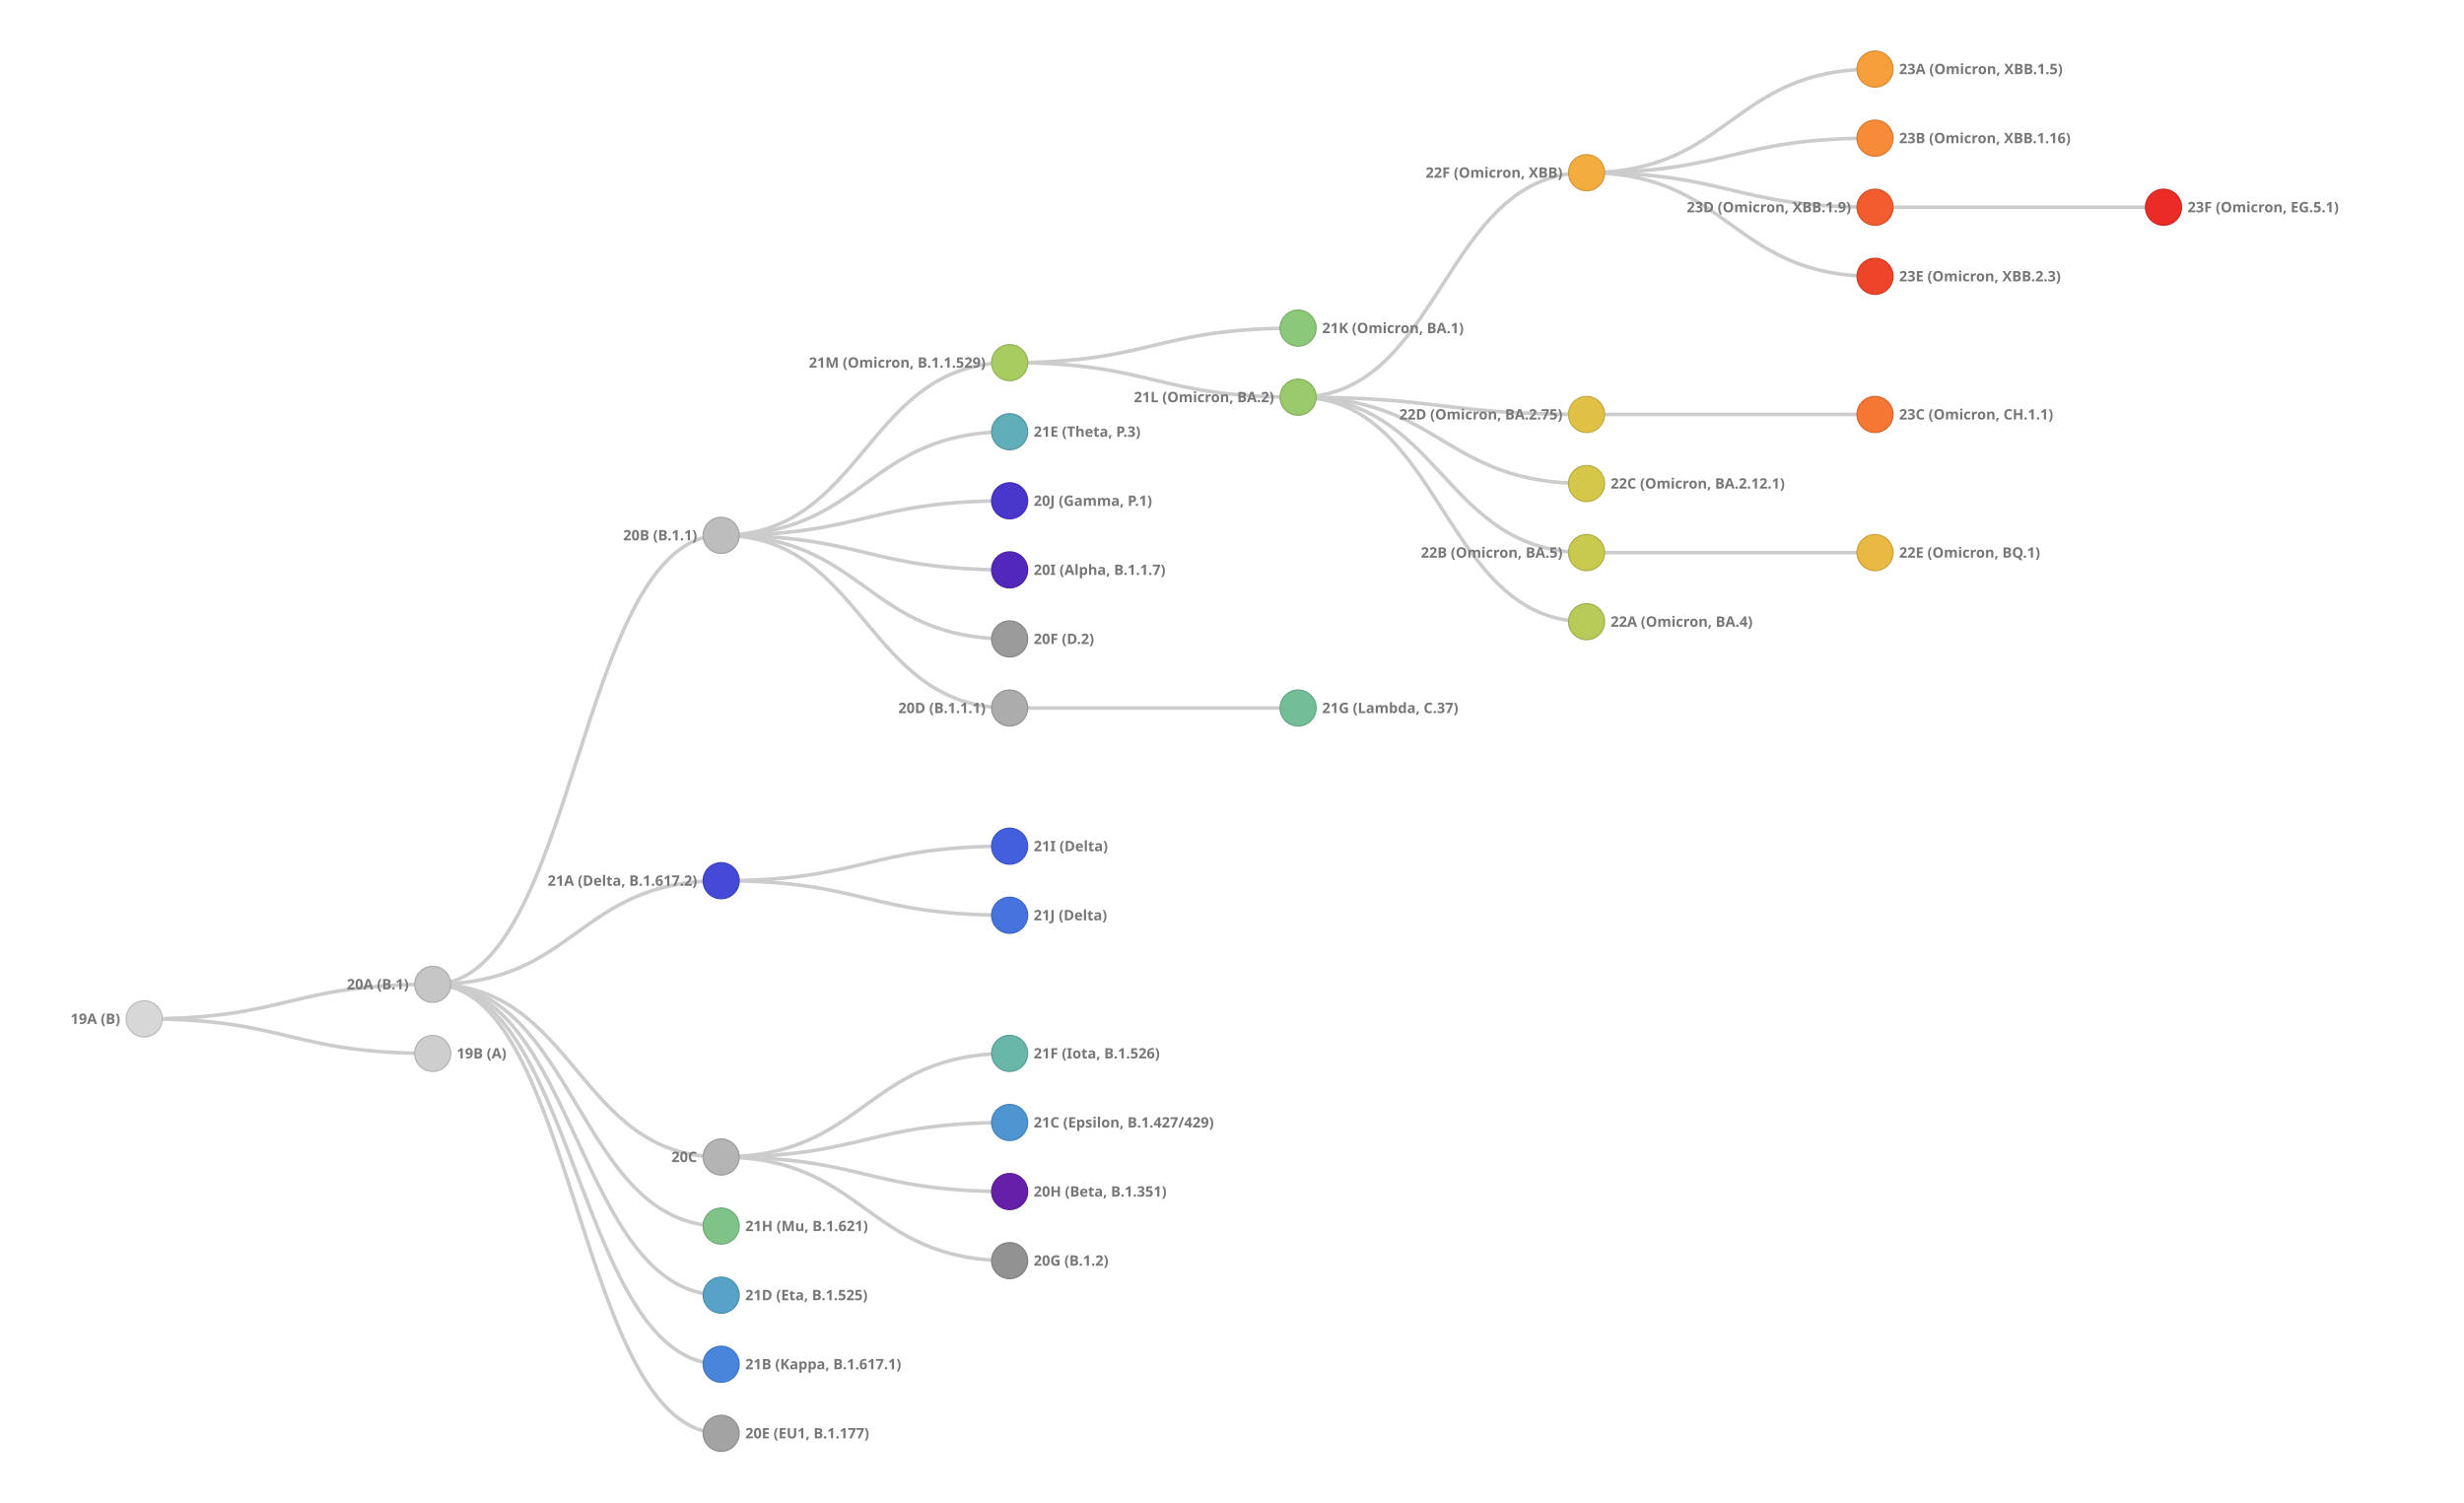
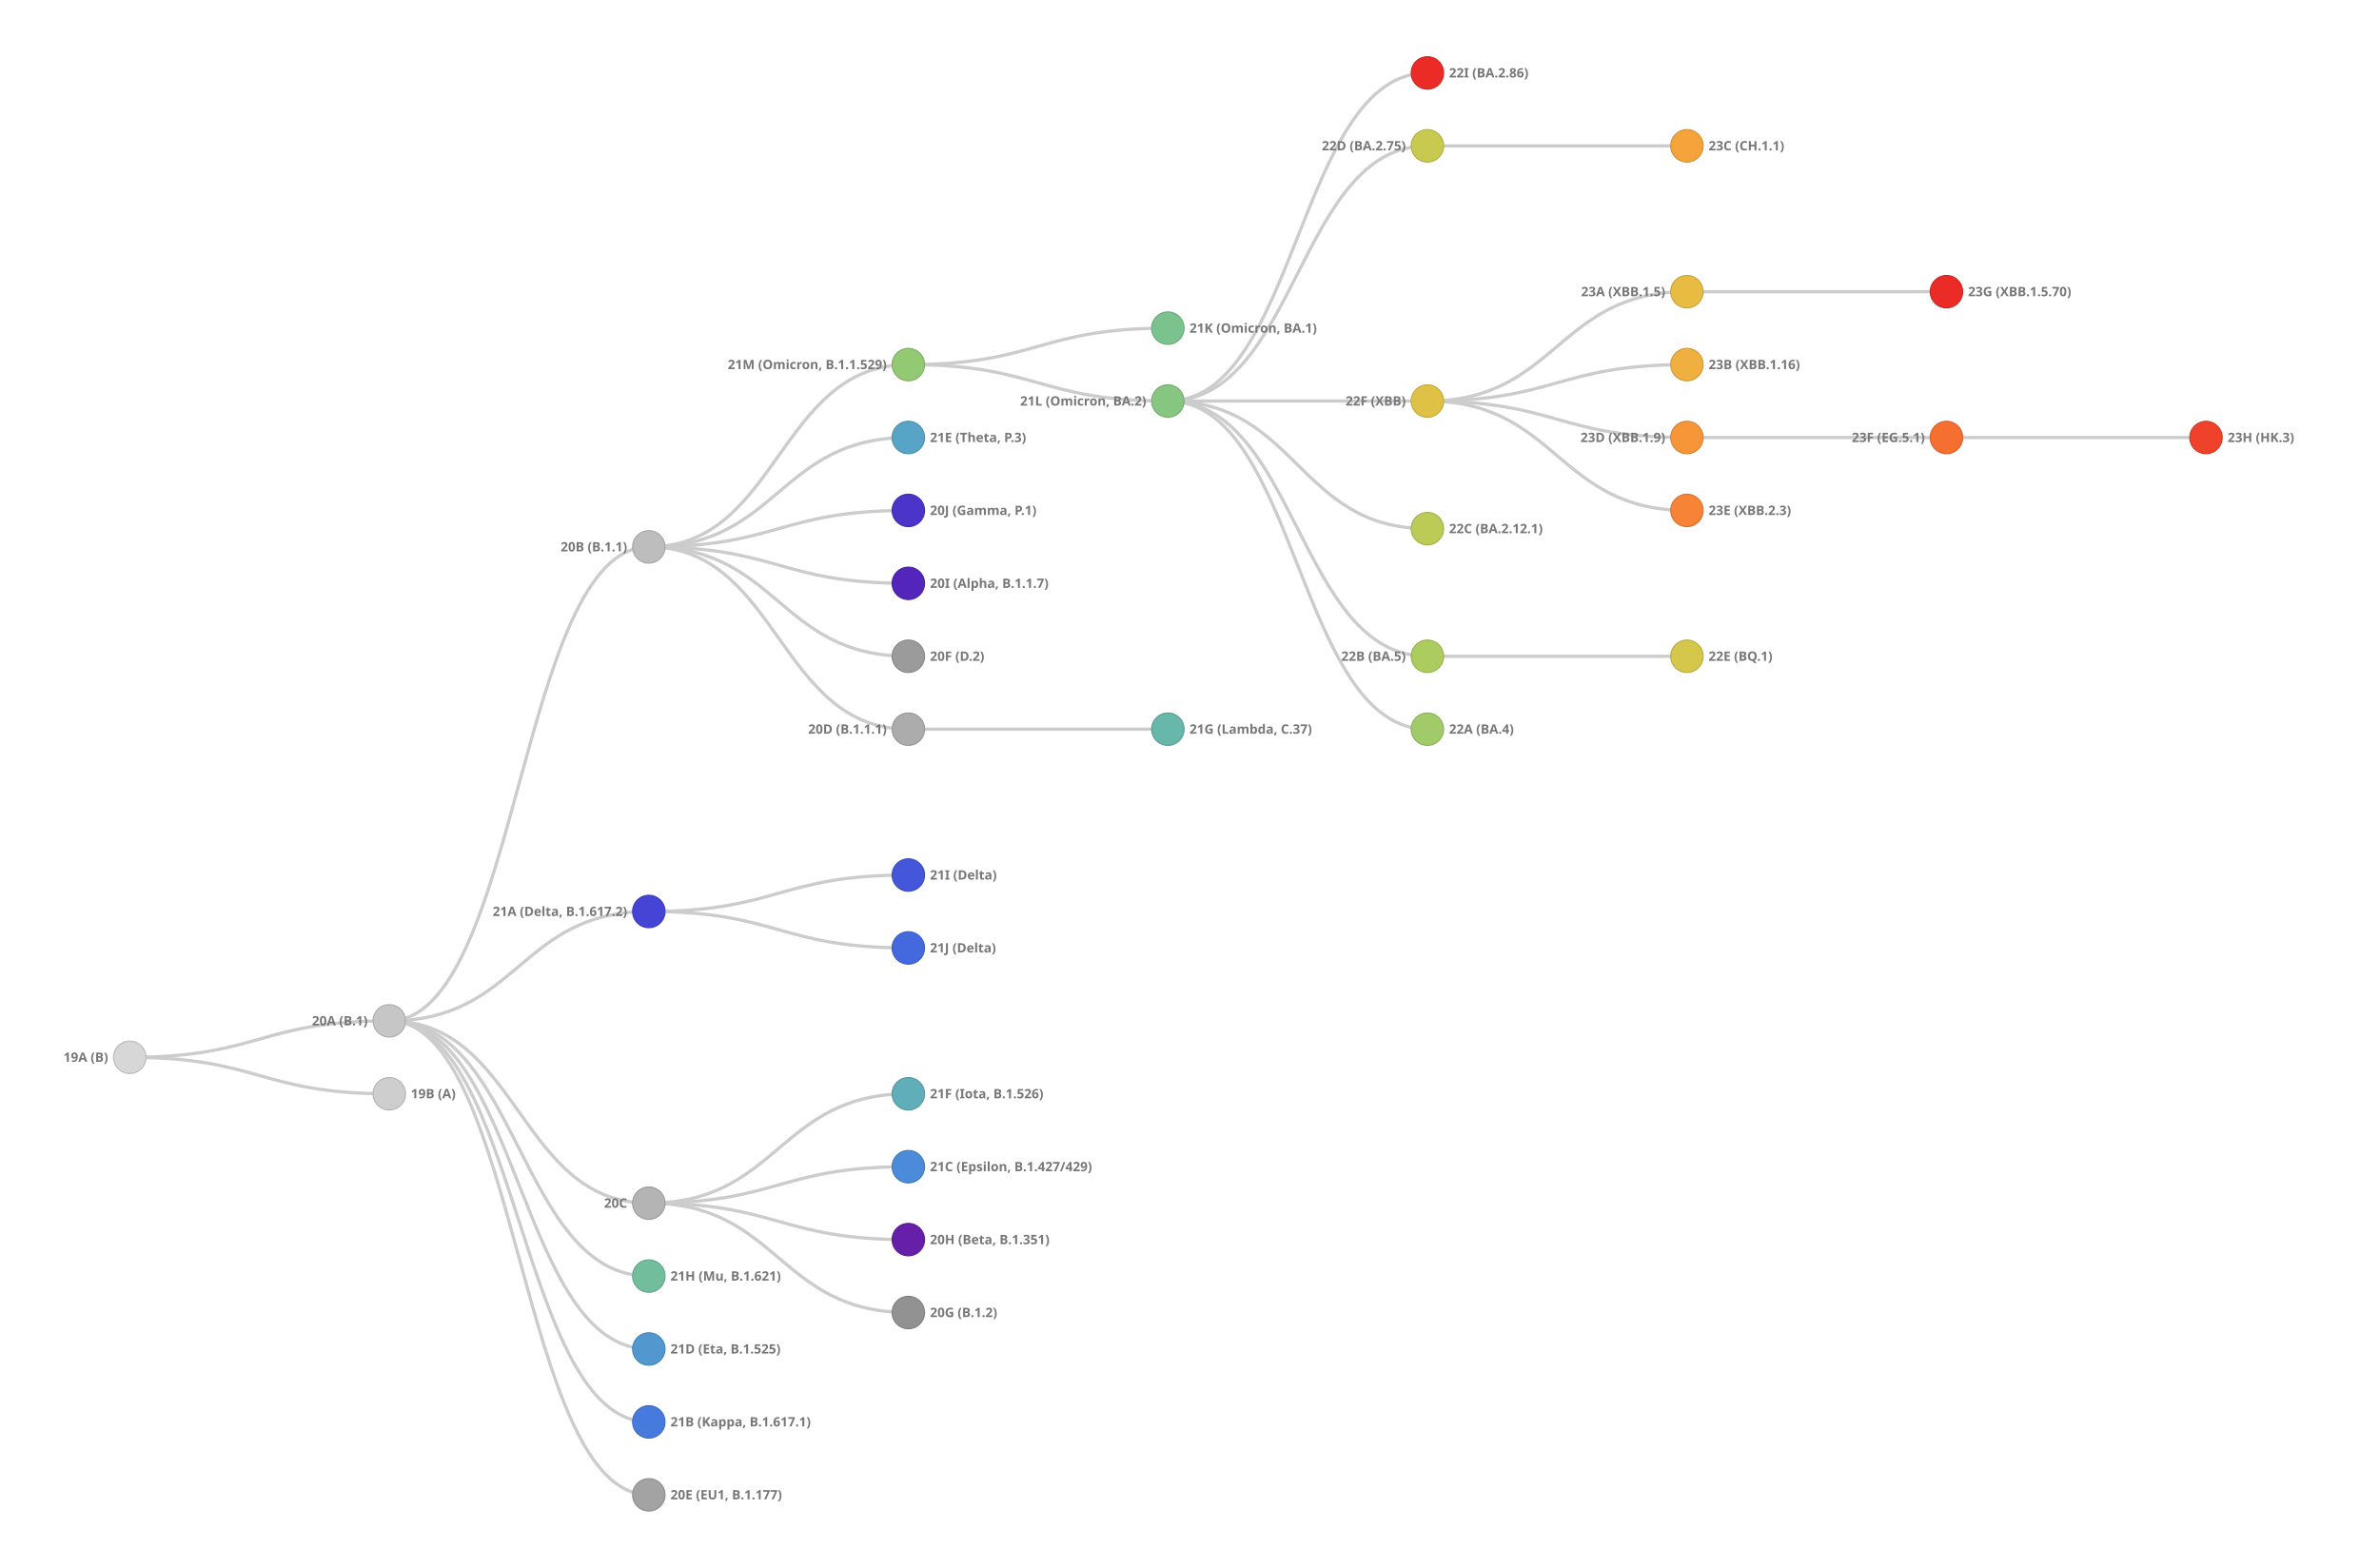
- <svg xmlns="http://www.w3.org/2000/svg" class="d3-component" style="font-family:sans-serif;font-size:1.2rem" viewBox="0 0 2050 1250">
+ <svg xmlns="http://www.w3.org/2000/svg" class="d3-component" style="font-family: sans-serif; font-size: 1.3rem;" viewBox="0 0 2200 1450">
  <g transform="translate(120,0)">
-     <path fill="none" stroke="#ccc" stroke-width="3px" d="M 240 818.966               C 120 818.966,                 120 847.701,                 0 847.701" />
-     <path fill="none" stroke="#ccc" stroke-width="3px" d="M 240 876.437               C 120 876.437,                 120 847.701,                 0 847.701" />
-     <path fill="none" stroke="#ccc" stroke-width="3px" d="M 480 445.402               C 360 445.402,                 360 818.966,                 240 818.966" />
-     <path fill="none" stroke="#ccc" stroke-width="3px" d="M 480 732.759               C 360 732.759,                 360 818.966,                 240 818.966" />
-     <path fill="none" stroke="#ccc" stroke-width="3px" d="M 480 962.644               C 360 962.644,                 360 818.966,                 240 818.966" />
-     <path fill="none" stroke="#ccc" stroke-width="3px" d="M 480 1020.115               C 360 1020.115,                 360 818.966,                 240 818.966" />
-     <path fill="none" stroke="#ccc" stroke-width="3px" d="M 480 1077.586               C 360 1077.586,                 360 818.966,                 240 818.966" />
-     <path fill="none" stroke="#ccc" stroke-width="3px" d="M 480 1135.057               C 360 1135.057,                 360 818.966,                 240 818.966" />
-     <path fill="none" stroke="#ccc" stroke-width="3px" d="M 480 1192.529               C 360 1192.529,                 360 818.966,                 240 818.966" />
-     <path fill="none" stroke="#ccc" stroke-width="3px" d="M 720 301.724               C 600 301.724,                 600 445.402,                 480 445.402" />
-     <path fill="none" stroke="#ccc" stroke-width="3px" d="M 720 359.195               C 600 359.195,                 600 445.402,                 480 445.402" />
-     <path fill="none" stroke="#ccc" stroke-width="3px" d="M 720 416.667               C 600 416.667,                 600 445.402,                 480 445.402" />
-     <path fill="none" stroke="#ccc" stroke-width="3px" d="M 720 474.138               C 600 474.138,                 600 445.402,                 480 445.402" />
-     <path fill="none" stroke="#ccc" stroke-width="3px" d="M 720 531.609               C 600 531.609,                 600 445.402,                 480 445.402" />
-     <path fill="none" stroke="#ccc" stroke-width="3px" d="M 720 589.08               C 600 589.08,                 600 445.402,                 480 445.402" />
-     <path fill="none" stroke="#ccc" stroke-width="3px" d="M 720 704.023               C 600 704.023,                 600 732.759,                 480 732.759" />
-     <path fill="none" stroke="#ccc" stroke-width="3px" d="M 720 761.494               C 600 761.494,                 600 732.759,                 480 732.759" />
-     <path fill="none" stroke="#ccc" stroke-width="3px" d="M 720 876.437               C 600 876.437,                 600 962.644,                 480 962.644" />
-     <path fill="none" stroke="#ccc" stroke-width="3px" d="M 720 933.908               C 600 933.908,                 600 962.644,                 480 962.644" />
-     <path fill="none" stroke="#ccc" stroke-width="3px" d="M 720 991.379               C 600 991.379,                 600 962.644,                 480 962.644" />
-     <path fill="none" stroke="#ccc" stroke-width="3px" d="M 720 1048.851               C 600 1048.851,                 600 962.644,                 480 962.644" />
-     <path fill="none" stroke="#ccc" stroke-width="3px" d="M 960 272.989               C 840 272.989,                 840 301.724,                 720 301.724" />
-     <path fill="none" stroke="#ccc" stroke-width="3px" d="M 960 330.46               C 840 330.46,                 840 301.724,                 720 301.724" />
-     <path fill="none" stroke="#ccc" stroke-width="3px" d="M 960 589.08               C 840 589.08,                 840 589.08,                 720 589.08" />
-     <path fill="none" stroke="#ccc" stroke-width="3px" d="M 1200 143.678               C 1080 143.678,                 1080 330.46,                 960 330.46" />
-     <path fill="none" stroke="#ccc" stroke-width="3px" d="M 1200 344.828               C 1080 344.828,                 1080 330.46,                 960 330.46" />
-     <path fill="none" stroke="#ccc" stroke-width="3px" d="M 1200 402.299               C 1080 402.299,                 1080 330.46,                 960 330.46" />
-     <path fill="none" stroke="#ccc" stroke-width="3px" d="M 1200 459.77               C 1080 459.77,                 1080 330.46,                 960 330.46" />
-     <path fill="none" stroke="#ccc" stroke-width="3px" d="M 1200 517.241               C 1080 517.241,                 1080 330.46,                 960 330.46" />
-     <path fill="none" stroke="#ccc" stroke-width="3px" d="M 1440 57.471               C 1320 57.471,                 1320 143.678,                 1200 143.678" />
-     <path fill="none" stroke="#ccc" stroke-width="3px" d="M 1440 114.943               C 1320 114.943,                 1320 143.678,                 1200 143.678" />
-     <path fill="none" stroke="#ccc" stroke-width="3px" d="M 1440 172.414               C 1320 172.414,                 1320 143.678,                 1200 143.678" />
-     <path fill="none" stroke="#ccc" stroke-width="3px" d="M 1440 229.885               C 1320 229.885,                 1320 143.678,                 1200 143.678" />
-     <path fill="none" stroke="#ccc" stroke-width="3px" d="M 1440 344.828               C 1320 344.828,                 1320 344.828,                 1200 344.828" />
-     <path fill="none" stroke="#ccc" stroke-width="3px" d="M 1440 459.77               C 1320 459.77,                 1320 459.77,                 1200 459.77" />
-     <path fill="none" stroke="#ccc" stroke-width="3px" d="M 1680 172.414               C 1560 172.414,                 1560 172.414,                 1440 172.414" />
-     <g class="node" transform="translate(0,847.7011)">
+     <path fill="none" stroke="#ccc" stroke-width="3px" d="M 240 944.186               C 120 944.186,                 120 977.907,                 0 977.907" />
+     <path fill="none" stroke="#ccc" stroke-width="3px" d="M 240 1011.628               C 120 1011.628,                 120 977.907,                 0 977.907" />
+     <path fill="none" stroke="#ccc" stroke-width="3px" d="M 480 505.814               C 360 505.814,                 360 944.186,                 240 944.186" />
+     <path fill="none" stroke="#ccc" stroke-width="3px" d="M 480 843.023               C 360 843.023,                 360 944.186,                 240 944.186" />
+     <path fill="none" stroke="#ccc" stroke-width="3px" d="M 480 1112.791               C 360 1112.791,                 360 944.186,                 240 944.186" />
+     <path fill="none" stroke="#ccc" stroke-width="3px" d="M 480 1180.233               C 360 1180.233,                 360 944.186,                 240 944.186" />
+     <path fill="none" stroke="#ccc" stroke-width="3px" d="M 480 1247.674               C 360 1247.674,                 360 944.186,                 240 944.186" />
+     <path fill="none" stroke="#ccc" stroke-width="3px" d="M 480 1315.116               C 360 1315.116,                 360 944.186,                 240 944.186" />
+     <path fill="none" stroke="#ccc" stroke-width="3px" d="M 480 1382.558               C 360 1382.558,                 360 944.186,                 240 944.186" />
+     <path fill="none" stroke="#ccc" stroke-width="3px" d="M 720 337.209               C 600 337.209,                 600 505.814,                 480 505.814" />
+     <path fill="none" stroke="#ccc" stroke-width="3px" d="M 720 404.651               C 600 404.651,                 600 505.814,                 480 505.814" />
+     <path fill="none" stroke="#ccc" stroke-width="3px" d="M 720 472.093               C 600 472.093,                 600 505.814,                 480 505.814" />
+     <path fill="none" stroke="#ccc" stroke-width="3px" d="M 720 539.535               C 600 539.535,                 600 505.814,                 480 505.814" />
+     <path fill="none" stroke="#ccc" stroke-width="3px" d="M 720 606.977               C 600 606.977,                 600 505.814,                 480 505.814" />
+     <path fill="none" stroke="#ccc" stroke-width="3px" d="M 720 674.419               C 600 674.419,                 600 505.814,                 480 505.814" />
+     <path fill="none" stroke="#ccc" stroke-width="3px" d="M 720 809.302               C 600 809.302,                 600 843.023,                 480 843.023" />
+     <path fill="none" stroke="#ccc" stroke-width="3px" d="M 720 876.744               C 600 876.744,                 600 843.023,                 480 843.023" />
+     <path fill="none" stroke="#ccc" stroke-width="3px" d="M 720 1011.628               C 600 1011.628,                 600 1112.791,                 480 1112.791" />
+     <path fill="none" stroke="#ccc" stroke-width="3px" d="M 720 1079.07               C 600 1079.07,                 600 1112.791,                 480 1112.791" />
+     <path fill="none" stroke="#ccc" stroke-width="3px" d="M 720 1146.512               C 600 1146.512,                 600 1112.791,                 480 1112.791" />
+     <path fill="none" stroke="#ccc" stroke-width="3px" d="M 720 1213.953               C 600 1213.953,                 600 1112.791,                 480 1112.791" />
+     <path fill="none" stroke="#ccc" stroke-width="3px" d="M 960 303.488               C 840 303.488,                 840 337.209,                 720 337.209" />
+     <path fill="none" stroke="#ccc" stroke-width="3px" d="M 960 370.93               C 840 370.93,                 840 337.209,                 720 337.209" />
+     <path fill="none" stroke="#ccc" stroke-width="3px" d="M 960 674.419               C 840 674.419,                 840 674.419,                 720 674.419" />
+     <path fill="none" stroke="#ccc" stroke-width="3px" d="M 1200 67.442               C 1080 67.442,                 1080 370.93,                 960 370.93" />
+     <path fill="none" stroke="#ccc" stroke-width="3px" d="M 1200 134.884               C 1080 134.884,                 1080 370.93,                 960 370.93" />
+     <path fill="none" stroke="#ccc" stroke-width="3px" d="M 1200 370.93               C 1080 370.93,                 1080 370.93,                 960 370.93" />
+     <path fill="none" stroke="#ccc" stroke-width="3px" d="M 1200 488.953               C 1080 488.953,                 1080 370.93,                 960 370.93" />
+     <path fill="none" stroke="#ccc" stroke-width="3px" d="M 1200 606.977               C 1080 606.977,                 1080 370.93,                 960 370.93" />
+     <path fill="none" stroke="#ccc" stroke-width="3px" d="M 1200 674.419               C 1080 674.419,                 1080 370.93,                 960 370.93" />
+     <path fill="none" stroke="#ccc" stroke-width="3px" d="M 1440 134.884               C 1320 134.884,                 1320 134.884,                 1200 134.884" />
+     <path fill="none" stroke="#ccc" stroke-width="3px" d="M 1440 269.767               C 1320 269.767,                 1320 370.93,                 1200 370.93" />
+     <path fill="none" stroke="#ccc" stroke-width="3px" d="M 1440 337.209               C 1320 337.209,                 1320 370.93,                 1200 370.93" />
+     <path fill="none" stroke="#ccc" stroke-width="3px" d="M 1440 404.651               C 1320 404.651,                 1320 370.93,                 1200 370.93" />
+     <path fill="none" stroke="#ccc" stroke-width="3px" d="M 1440 472.093               C 1320 472.093,                 1320 370.93,                 1200 370.93" />
+     <path fill="none" stroke="#ccc" stroke-width="3px" d="M 1440 606.977               C 1320 606.977,                 1320 606.977,                 1200 606.977" />
+     <path fill="none" stroke="#ccc" stroke-width="3px" d="M 1680 269.767               C 1560 269.767,                 1560 269.767,                 1440 269.767" />
+     <path fill="none" stroke="#ccc" stroke-width="3px" d="M 1680 404.651               C 1560 404.651,                 1560 404.651,                 1440 404.651" />
+     <path fill="none" stroke="#ccc" stroke-width="3px" d="M 1920 404.651               C 1800 404.651,                 1800 404.651,                 1680 404.651" />
+     <g class="node" transform="translate(0,977.907)">
      <circle class="node" r="15" style="fill: rgb(215, 215, 215); stroke: rgb(186, 186, 186);" />
      <text dy=".35em" x="-20" text-anchor="end" fill="#777" font-weight="700">19A (B)</text>
    </g>
-     <g class="node" transform="translate(240,818.9655)">
+     <g class="node" transform="translate(240,944.186)">
      <circle class="node" r="15" style="fill: rgb(198, 198, 198); stroke: rgb(171, 171, 171);" />
      <text dy=".35em" x="-20" text-anchor="end" fill="#777" font-weight="700">20A (B.1)</text>
    </g>
-     <g class="node" transform="translate(240,876.4368)">
+     <g class="node" transform="translate(240,1011.628)">
      <circle class="node" r="15" style="fill: rgb(206, 206, 206); stroke: rgb(179, 179, 179);" />
      <text dy=".35em" x="20" text-anchor="start" fill="#777" font-weight="700">19B (A)</text>
    </g>
-     <g class="node" transform="translate(480,445.4023)">
+     <g class="node" transform="translate(480,505.814)">
      <circle class="node" r="15" style="fill: rgb(189, 189, 189); stroke: rgb(164, 164, 164);" />
      <text dy=".35em" x="-20" text-anchor="end" fill="#777" font-weight="700">20B (B.1.1)</text>
    </g>
-     <g class="node" transform="translate(480,732.7586)">
-       <circle class="node" r="15" style="fill: rgb(68, 74, 215); stroke: rgb(59, 64, 186);" />
+     <g class="node" transform="translate(480,843.0233)">
+       <circle class="node" r="15" style="fill: rgb(69, 68, 213); stroke: rgb(60, 59, 184);" />
      <text dy=".35em" x="-20" text-anchor="end" fill="#777" font-weight="700">21A (Delta, B.1.617.2)</text>
    </g>
-     <g class="node" transform="translate(480,962.6437)">
+     <g class="node" transform="translate(480,1112.791)">
      <circle class="node" r="15" style="fill: rgb(180, 180, 180); stroke: rgb(156, 156, 156);" />
      <text dy=".35em" x="-20" text-anchor="end" fill="#777" font-weight="700">20C</text>
    </g>
-     <g class="node" transform="translate(480,1020.115)">
-       <circle class="node" r="15" style="fill: rgb(127, 195, 137); stroke: rgb(110, 169, 119);" />
+     <g class="node" transform="translate(480,1180.233)">
+       <circle class="node" r="15" style="fill: rgb(113, 189, 156); stroke: rgb(98, 164, 135);" />
      <text dy=".35em" x="20" text-anchor="start" fill="#777" font-weight="700">21H (Mu, B.1.621)</text>
    </g>
-     <g class="node" transform="translate(480,1077.586)">
-       <circle class="node" r="15" style="fill: rgb(86, 163, 199); stroke: rgb(74, 142, 172);" />
+     <g class="node" transform="translate(480,1247.674)">
+       <circle class="node" r="15" style="fill: rgb(81, 152, 208); stroke: rgb(70, 132, 181);" />
      <text dy=".35em" x="20" text-anchor="start" fill="#777" font-weight="700">21D (Eta, B.1.525)</text>
    </g>
-     <g class="node" transform="translate(480,1135.057)">
-       <circle class="node" r="15" style="fill: rgb(73, 134, 219); stroke: rgb(63, 116, 190);" />
+     <g class="node" transform="translate(480,1315.116)">
+       <circle class="node" r="15" style="fill: rgb(71, 122, 221); stroke: rgb(61, 106, 192);" />
      <text dy=".35em" x="20" text-anchor="start" fill="#777" font-weight="700">21B (Kappa, B.1.617.1)</text>
    </g>
-     <g class="node" transform="translate(480,1192.529)">
+     <g class="node" transform="translate(480,1382.558)">
      <circle class="node" r="15" style="fill: rgb(163, 163, 163); stroke: rgb(142, 142, 142);" />
      <text dy=".35em" x="20" text-anchor="start" fill="#777" font-weight="700">20E (EU1, B.1.177)</text>
    </g>
-     <g class="node" transform="translate(720,301.7241)">
-       <circle class="node" r="15" style="fill: rgb(169, 204, 97); stroke: rgb(146, 177, 84);" />
+     <g class="node" transform="translate(720,337.2093)">
+       <circle class="node" r="15" style="fill: rgb(147, 201, 115); stroke: rgb(128, 174, 100);" />
      <text dy=".35em" x="-20" text-anchor="end" fill="#777" font-weight="700">21M (Omicron, B.1.1.529)</text>
    </g>
-     <g class="node" transform="translate(720,359.1954)">
-       <circle class="node" r="15" style="fill: rgb(95, 174, 185); stroke: rgb(82, 151, 160);" />
+     <g class="node" transform="translate(720,404.6512)">
+       <circle class="node" r="15" style="fill: rgb(87, 164, 198); stroke: rgb(75, 142, 171);" />
      <text dy=".35em" x="20" text-anchor="start" fill="#777" font-weight="700">21E (Theta, P.3)</text>
    </g>
-     <g class="node" transform="translate(720,416.6667)">
-       <circle class="node" r="15" style="fill: rgb(73, 55, 204); stroke: rgb(63, 47, 177);" />
+     <g class="node" transform="translate(720,472.093)">
+       <circle class="node" r="15" style="fill: rgb(74, 52, 201); stroke: rgb(64, 45, 174);" />
      <text dy=".35em" x="20" text-anchor="start" fill="#777" font-weight="700">20J (Gamma, P.1)</text>
    </g>
-     <g class="node" transform="translate(720,474.1379)">
-       <circle class="node" r="15" style="fill: rgb(82, 39, 188); stroke: rgb(71, 34, 163);" />
+     <g class="node" transform="translate(720,539.5349)">
+       <circle class="node" r="15" style="fill: rgb(83, 37, 186); stroke: rgb(72, 32, 161);" />
      <text dy=".35em" x="20" text-anchor="start" fill="#777" font-weight="700">20I (Alpha, B.1.1.7)</text>
    </g>
-     <g class="node" transform="translate(720,531.6092)">
+     <g class="node" transform="translate(720,606.9767)">
      <circle class="node" r="15" style="fill: rgb(155, 155, 155); stroke: rgb(134, 134, 134);" />
      <text dy=".35em" x="20" text-anchor="start" fill="#777" font-weight="700">20F (D.2)</text>
    </g>
-     <g class="node" transform="translate(720,589.0805)">
+     <g class="node" transform="translate(720,674.4186)">
      <circle class="node" r="15" style="fill: rgb(172, 172, 172); stroke: rgb(149, 149, 149);" />
      <text dy=".35em" x="-20" text-anchor="end" fill="#777" font-weight="700">20D (B.1.1.1)</text>
    </g>
-     <g class="node" transform="translate(720,704.023)">
-       <circle class="node" r="15" style="fill: rgb(67, 95, 222); stroke: rgb(58, 82, 193);" />
+     <g class="node" transform="translate(720,809.3023)">
+       <circle class="node" r="15" style="fill: rgb(68, 87, 219); stroke: rgb(59, 75, 190);" />
      <text dy=".35em" x="20" text-anchor="start" fill="#777" font-weight="700">21I (Delta)</text>
    </g>
-     <g class="node" transform="translate(720,761.4943)">
-       <circle class="node" r="15" style="fill: rgb(70, 115, 222); stroke: rgb(61, 100, 193);" />
+     <g class="node" transform="translate(720,876.7442)">
+       <circle class="node" r="15" style="fill: rgb(68, 105, 223); stroke: rgb(59, 91, 194);" />
      <text dy=".35em" x="20" text-anchor="start" fill="#777" font-weight="700">21J (Delta)</text>
    </g>
-     <g class="node" transform="translate(720,876.4368)">
-       <circle class="node" r="15" style="fill: rgb(104, 183, 169); stroke: rgb(90, 158, 146);" />
+     <g class="node" transform="translate(720,1011.628)">
+       <circle class="node" r="15" style="fill: rgb(95, 174, 185); stroke: rgb(82, 151, 160);" />
      <text dy=".35em" x="20" text-anchor="start" fill="#777" font-weight="700">21F (Iota, B.1.526)</text>
    </g>
-     <g class="node" transform="translate(720,933.908)">
-       <circle class="node" r="15" style="fill: rgb(79, 149, 209); stroke: rgb(69, 129, 182);" />
+     <g class="node" transform="translate(720,1079.07)">
+       <circle class="node" r="15" style="fill: rgb(75, 139, 217); stroke: rgb(65, 120, 188);" />
      <text dy=".35em" x="20" text-anchor="start" fill="#777" font-weight="700">21C (Epsilon, B.1.427/429)</text>
    </g>
-     <g class="node" transform="translate(720,991.3793)">
+     <g class="node" transform="translate(720,1146.512)">
      <circle class="node" r="15" style="fill: rgb(101, 31, 169); stroke: rgb(88, 27, 146);" />
      <text dy=".35em" x="20" text-anchor="start" fill="#777" font-weight="700">20H (Beta, B.1.351)</text>
    </g>
-     <g class="node" transform="translate(720,1048.851)">
+     <g class="node" transform="translate(720,1213.953)">
      <circle class="node" r="15" style="fill: rgb(146, 146, 146); stroke: rgb(127, 127, 127);" />
      <text dy=".35em" x="20" text-anchor="start" fill="#777" font-weight="700">20G (B.1.2)</text>
    </g>
-     <g class="node" transform="translate(960,272.9885)">
-       <circle class="node" r="15" style="fill: rgb(140, 200, 121); stroke: rgb(121, 173, 105);" />
+     <g class="node" transform="translate(960,303.4884)">
+       <circle class="node" r="15" style="fill: rgb(122, 194, 142); stroke: rgb(106, 169, 123);" />
      <text dy=".35em" x="20" text-anchor="start" fill="#777" font-weight="700">21K (Omicron, BA.1)</text>
    </g>
-     <g class="node" transform="translate(960,330.4598)">
-       <circle class="node" r="15" style="fill: rgb(154, 202, 108); stroke: rgb(133, 175, 94);" />
+     <g class="node" transform="translate(960,370.9302)">
+       <circle class="node" r="15" style="fill: rgb(134, 198, 128); stroke: rgb(116, 171, 111);" />
      <text dy=".35em" x="-20" text-anchor="end" fill="#777" font-weight="700">21L (Omicron, BA.2)</text>
    </g>
-     <g class="node" transform="translate(960,589.0805)">
-       <circle class="node" r="15" style="fill: rgb(115, 190, 152); stroke: rgb(100, 165, 132);" />
+     <g class="node" transform="translate(960,674.4186)">
+       <circle class="node" r="15" style="fill: rgb(103, 183, 171); stroke: rgb(89, 158, 148);" />
      <text dy=".35em" x="20" text-anchor="start" fill="#777" font-weight="700">21G (Lambda, C.37)</text>
    </g>
-     <g class="node" transform="translate(1200,143.6782)">
-       <circle class="node" r="15" style="fill: rgb(242, 173, 62); stroke: rgb(210, 150, 54);" />
-       <text dy=".35em" x="-20" text-anchor="end" fill="#777" font-weight="700">22F (Omicron, XBB)</text>
-     </g>
-     <g class="node" transform="translate(1200,344.8276)">
-       <circle class="node" r="15" style="fill: rgb(224, 193, 69); stroke: rgb(195, 168, 60);" />
-       <text dy=".35em" x="-20" text-anchor="end" fill="#777" font-weight="700">22D (Omicron, BA.2.75)</text>
-     </g>
-     <g class="node" transform="translate(1200,402.2989)">
+     <g class="node" transform="translate(1200,67.44186)">
+       <circle class="node" r="15" style="fill: rgb(235, 43, 38); stroke: rgb(204, 37, 33);" />
+       <text dy=".35em" x="20" text-anchor="start" fill="#777" font-weight="700">22I (BA.2.86)</text>
+     </g>
+     <g class="node" transform="translate(1200,134.8837)">
+       <circle class="node" r="15" style="fill: rgb(200, 202, 79); stroke: rgb(173, 175, 69);" />
+       <text dy=".35em" x="-20" text-anchor="end" fill="#777" font-weight="700">22D (BA.2.75)</text>
+     </g>
+     <g class="node" transform="translate(1200,370.9302)">
+       <circle class="node" r="15" style="fill: rgb(223, 193, 70); stroke: rgb(194, 168, 61);" />
+       <text dy=".35em" x="-20" text-anchor="end" fill="#777" font-weight="700">22F (XBB)</text>
+     </g>
+     <g class="node" transform="translate(1200,488.9535)">
+       <circle class="node" r="15" style="fill: rgb(187, 203, 86); stroke: rgb(162, 176, 74);" />
+       <text dy=".35em" x="20" text-anchor="start" fill="#777" font-weight="700">22C (BA.2.12.1)</text>
+     </g>
+     <g class="node" transform="translate(1200,606.9767)">
+       <circle class="node" r="15" style="fill: rgb(173, 204, 95); stroke: rgb(150, 177, 82);" />
+       <text dy=".35em" x="-20" text-anchor="end" fill="#777" font-weight="700">22B (BA.5)</text>
+     </g>
+     <g class="node" transform="translate(1200,674.4186)">
+       <circle class="node" r="15" style="fill: rgb(160, 203, 104); stroke: rgb(139, 176, 90);" />
+       <text dy=".35em" x="20" text-anchor="start" fill="#777" font-weight="700">22A (BA.4)</text>
+     </g>
+     <g class="node" transform="translate(1440,134.8837)">
+       <circle class="node" r="15" style="fill: rgb(245, 164, 60); stroke: rgb(212, 142, 52);" />
+       <text dy=".35em" x="20" text-anchor="start" fill="#777" font-weight="700">23C (CH.1.1)</text>
+     </g>
+     <g class="node" transform="translate(1440,269.7674)">
+       <circle class="node" r="15" style="fill: rgb(232, 187, 67); stroke: rgb(201, 162, 58);" />
+       <text dy=".35em" x="-20" text-anchor="end" fill="#777" font-weight="700">23A (XBB.1.5)</text>
+     </g>
+     <g class="node" transform="translate(1440,337.2093)">
+       <circle class="node" r="15" style="fill: rgb(239, 176, 63); stroke: rgb(208, 153, 55);" />
+       <text dy=".35em" x="20" text-anchor="start" fill="#777" font-weight="700">23B (XBB.1.16)</text>
+     </g>
+     <g class="node" transform="translate(1440,404.6512)">
+       <circle class="node" r="15" style="fill: rgb(247, 149, 57); stroke: rgb(214, 129, 49);" />
+       <text dy=".35em" x="-20" text-anchor="end" fill="#777" font-weight="700">23D (XBB.1.9)</text>
+     </g>
+     <g class="node" transform="translate(1440,472.093)">
+       <circle class="node" r="15" style="fill: rgb(247, 131, 54); stroke: rgb(214, 114, 47);" />
+       <text dy=".35em" x="20" text-anchor="start" fill="#777" font-weight="700">23E (XBB.2.3)</text>
+     </g>
+     <g class="node" transform="translate(1440,606.9767)">
      <circle class="node" r="15" style="fill: rgb(212, 199, 74); stroke: rgb(183, 172, 64);" />
-       <text dy=".35em" x="20" text-anchor="start" fill="#777" font-weight="700">22C (Omicron, BA.2.12.1)</text>
-     </g>
-     <g class="node" transform="translate(1200,459.7701)">
-       <circle class="node" r="15" style="fill: rgb(199, 202, 79); stroke: rgb(172, 175, 69);" />
-       <text dy=".35em" x="-20" text-anchor="end" fill="#777" font-weight="700">22B (Omicron, BA.5)</text>
-     </g>
-     <g class="node" transform="translate(1200,517.2414)">
-       <circle class="node" r="15" style="fill: rgb(184, 203, 88); stroke: rgb(159, 176, 76);" />
-       <text dy=".35em" x="20" text-anchor="start" fill="#777" font-weight="700">22A (Omicron, BA.4)</text>
-     </g>
-     <g class="node" transform="translate(1440,57.47126)">
-       <circle class="node" r="15" style="fill: rgb(247, 159, 59); stroke: rgb(214, 138, 51);" />
-       <text dy=".35em" x="20" text-anchor="start" fill="#777" font-weight="700">23A (Omicron, XBB.1.5)</text>
-     </g>
-     <g class="node" transform="translate(1440,114.9425)">
-       <circle class="node" r="15" style="fill: rgb(247, 139, 56); stroke: rgb(214, 120, 48);" />
-       <text dy=".35em" x="20" text-anchor="start" fill="#777" font-weight="700">23B (Omicron, XBB.1.16)</text>
-     </g>
-     <g class="node" transform="translate(1440,172.4138)">
-       <circle class="node" r="15" style="fill: rgb(243, 92, 46); stroke: rgb(210, 80, 40);" />
-       <text dy=".35em" x="-20" text-anchor="end" fill="#777" font-weight="700">23D (Omicron, XBB.1.9)</text>
-     </g>
-     <g class="node" transform="translate(1440,229.8851)">
-       <circle class="node" r="15" style="fill: rgb(238, 68, 42); stroke: rgb(207, 59, 36);" />
-       <text dy=".35em" x="20" text-anchor="start" fill="#777" font-weight="700">23E (Omicron, XBB.2.3)</text>
-     </g>
-     <g class="node" transform="translate(1440,344.8276)">
-       <circle class="node" r="15" style="fill: rgb(246, 118, 52); stroke: rgb(213, 102, 45);" />
-       <text dy=".35em" x="20" text-anchor="start" fill="#777" font-weight="700">23C (Omicron, CH.1.1)</text>
-     </g>
-     <g class="node" transform="translate(1440,459.7701)">
-       <circle class="node" r="15" style="fill: rgb(234, 185, 66); stroke: rgb(203, 160, 57);" />
-       <text dy=".35em" x="20" text-anchor="start" fill="#777" font-weight="700">22E (Omicron, BQ.1)</text>
-     </g>
-     <g class="node" transform="translate(1680,172.4138)">
+       <text dy=".35em" x="20" text-anchor="start" fill="#777" font-weight="700">22E (BQ.1)</text>
+     </g>
+     <g class="node" transform="translate(1680,269.7674)">
      <circle class="node" r="15" style="fill: rgb(235, 43, 38); stroke: rgb(204, 37, 33);" />
-       <text dy=".35em" x="20" text-anchor="start" fill="#777" font-weight="700">23F (Omicron, EG.5.1)</text>
+       <text dy=".35em" x="20" text-anchor="start" fill="#777" font-weight="700">23G (XBB.1.5.70)</text>
+     </g>
+     <g class="node" transform="translate(1680,404.6512)">
+       <circle class="node" r="15" style="fill: rgb(245, 111, 49); stroke: rgb(212, 96, 43);" />
+       <text dy=".35em" x="-20" text-anchor="end" fill="#777" font-weight="700">23F (EG.5.1)</text>
+     </g>
+     <g class="node" transform="translate(1920,404.6512)">
+       <circle class="node" r="15" style="fill: rgb(238, 66, 42); stroke: rgb(207, 57, 36);" />
+       <text dy=".35em" x="20" text-anchor="start" fill="#777" font-weight="700">23H (HK.3)</text>
    </g>
  </g>
</svg>
